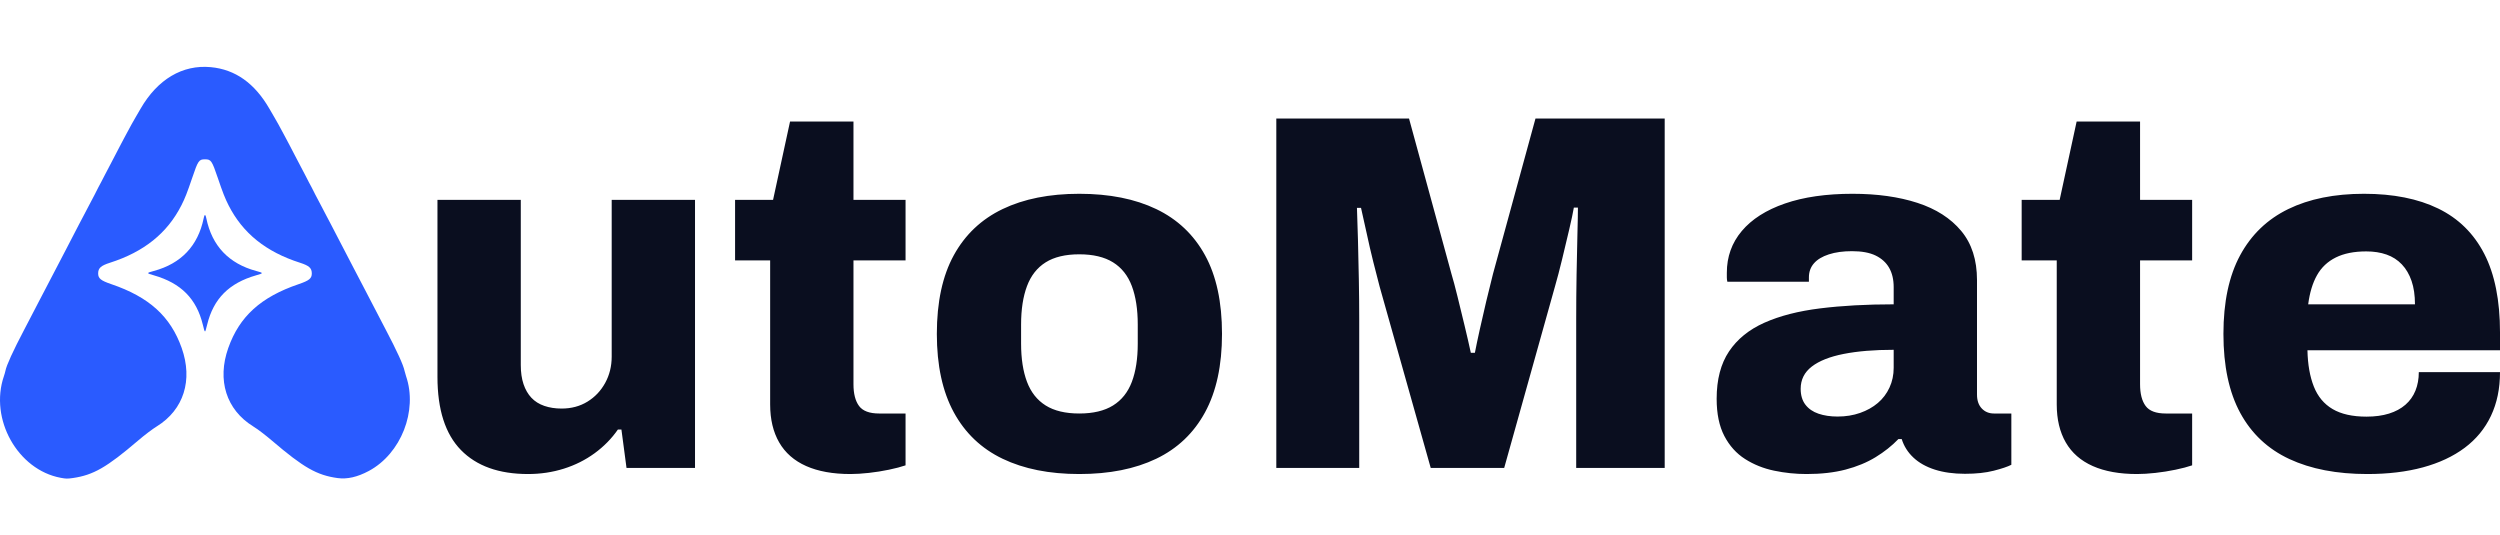
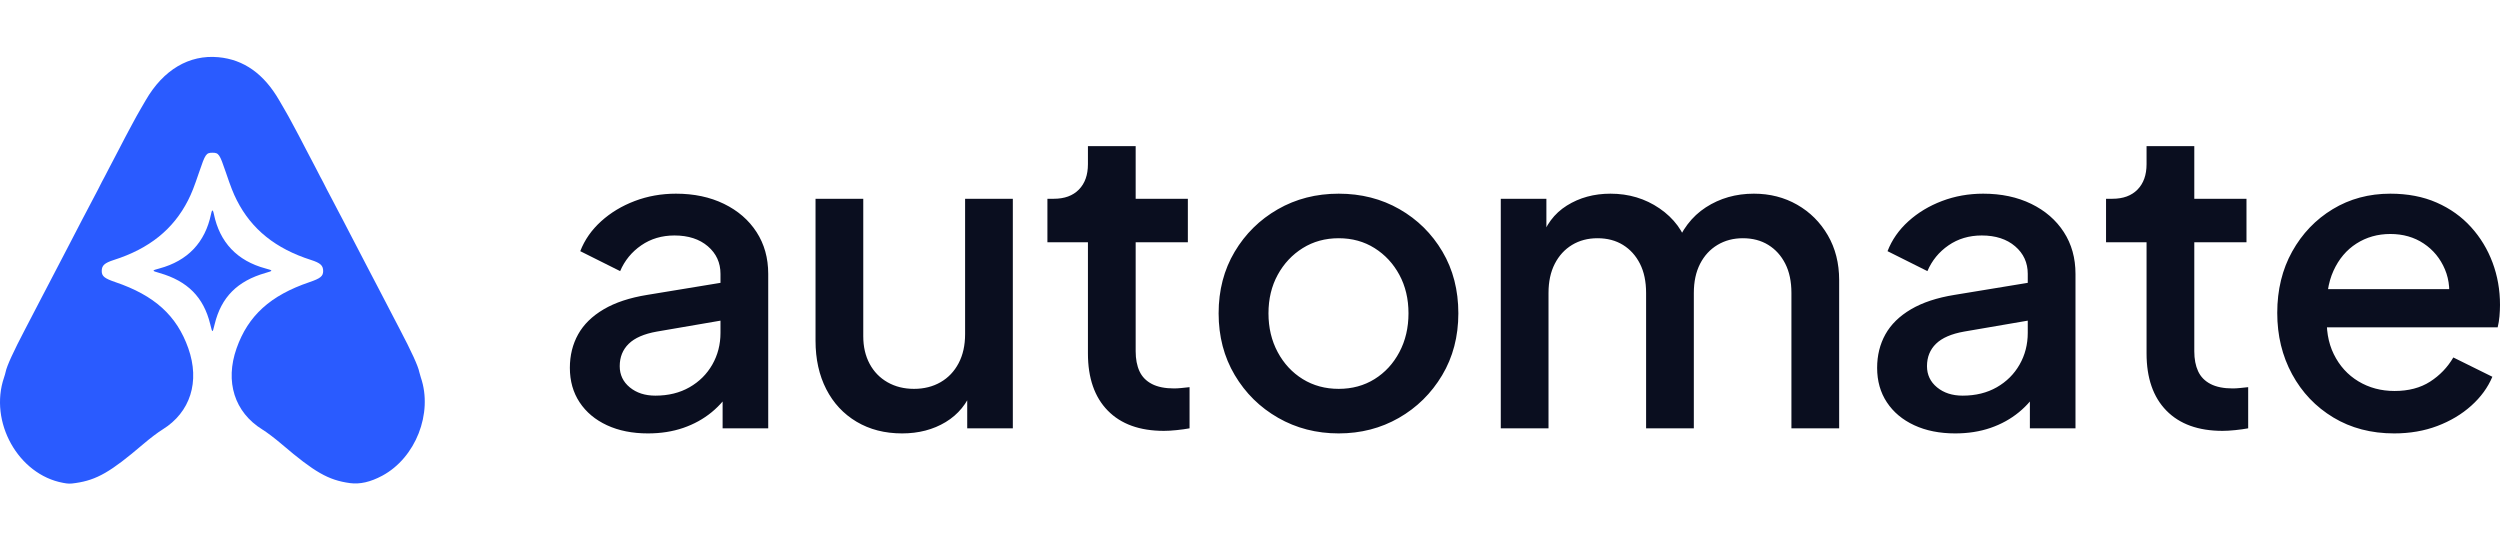
- <svg xmlns="http://www.w3.org/2000/svg" width="710.712" height="152" viewBox="0 0 710.712 152" fill="none" role="img" aria-label="AutoMate">
-   <g transform="translate(-1.116 133.025) scale(0.144568)">
-     <path d="M55.22 231.79 C33.4 227.76 19.03 202.05 26.47 180.38 C26.77 179.5 27.12 178.3 27.23 177.71 C27.78 174.86 31.04 167.74 36.79 156.78 C37.56 155.31 38.79 152.96 39.51 151.56 C40.24 150.15 41.41 147.9 42.11 146.56 C42.81 145.21 44.03 142.86 44.83 141.33 C45.63 139.81 46.83 137.51 47.5 136.22 C48.16 134.94 49.39 132.59 50.22 131 C51.05 129.41 52.33 126.96 53.06 125.56 C55.18 121.51 56.84 118.31 58.27 115.56 C58.99 114.15 60.22 111.8 60.98 110.33 C61.75 108.87 63.33 105.82 64.49 103.56 C65.66 101.29 66.69 99.34 66.78 99.22 C66.87 99.1 68 96.95 69.29 94.43 C70.57 91.92 71.91 89.37 72.27 88.77 C72.62 88.16 73.05 87.32 73.22 86.89 C73.39 86.46 73.83 85.61 74.18 85 C74.54 84.39 75.16 83.24 75.55 82.44 C75.95 81.65 76.88 79.85 77.62 78.44 C78.35 77.04 79.51 74.84 80.18 73.56 C80.85 72.27 82.02 70.02 82.79 68.56 C83.56 67.09 84.73 64.84 85.39 63.56 C86.06 62.27 86.88 60.72 87.22 60.11 C87.56 59.5 88.34 58.05 88.95 56.89 C90.31 54.32 91.68 51.84 93.15 49.33 C93.76 48.29 94.84 46.44 95.54 45.22 C104.13 30.33 116.74 22.85 131.04 24.19 C143.43 25.35 153.23 32.31 160.68 45.22 C161.38 46.44 162.46 48.29 163.07 49.33 C164.54 51.84 165.92 54.32 167.27 56.89 C167.88 58.05 168.66 59.5 169 60.11 C169.34 60.72 170.16 62.27 170.83 63.56 C171.49 64.84 172.66 67.09 173.43 68.56 C174.2 70.02 175.38 72.27 176.05 73.56 C176.72 74.84 177.87 77.04 178.61 78.44 C179.34 79.85 180.27 81.65 180.67 82.44 C181.06 83.24 181.68 84.39 182.04 85 C182.4 85.61 182.83 86.46 183 86.89 C183.17 87.32 183.6 88.16 183.95 88.77 C184.31 89.37 185.65 91.92 186.94 94.43 C188.22 96.95 189.35 99.1 189.44 99.22 C189.54 99.34 190.56 101.29 191.73 103.56 C192.89 105.82 194.47 108.87 195.24 110.33 C196.01 111.8 197.2 114.1 197.9 115.44 C199.47 118.47 201.41 122.21 203.16 125.56 C203.9 126.96 205.17 129.41 206 131 C206.83 132.59 208.06 134.94 208.73 136.22 C209.4 137.51 210.6 139.81 211.39 141.33 C212.19 142.86 213.41 145.21 214.11 146.56 C214.81 147.9 215.98 150.15 216.71 151.56 C217.44 152.96 218.66 155.31 219.43 156.78 C225.19 167.74 228.44 174.86 228.99 177.71 C229.11 178.3 229.45 179.5 229.75 180.38 C235.75 197.86 227.23 219.58 210.93 228.32 C205.16 231.41 199.98 232.59 195.1 231.91 C184.65 230.46 177.91 226.61 162 213.02 C158.54 210.07 154.8 207.23 152.44 205.77 C138.86 197.36 134.13 182.42 139.89 166.14 C145.53 150.2 156.36 140.39 175.47 133.89 C180.79 132.08 182.11 131 182.11 128.48 C182.11 125.77 180.77 124.55 176.19 123.08 C158.93 117.57 147.18 108.12 140.02 94 C138.24 90.49 137.11 87.62 134.58 80.16 C131.61 71.42 131.17 70.78 128.11 70.78 C125.05 70.78 124.61 71.42 121.65 80.16 C119.12 87.62 117.99 90.49 116.21 94 C109.04 108.12 97.29 117.57 80.03 123.08 C75.46 124.55 74.11 125.77 74.11 128.48 C74.11 131 75.43 132.08 80.75 133.89 C99.86 140.39 110.69 150.2 116.33 166.14 C122.09 182.42 117.36 197.36 103.78 205.77 C101.42 207.23 97.68 210.07 94.22 213.02 C78.47 226.48 71.67 230.39 61.42 231.88 C58.53 232.3 57.91 232.29 55.22 231.79 Z M127.68 156.94 C127.55 156.49 127.25 155.3 127 154.31 C123.8 141.24 115.98 133.37 102.28 129.43 C98.41 128.32 98.41 128.26 102.22 127.23 C116.06 123.5 124.56 114.53 127.43 100.67 C127.56 99.99 127.78 99.29 127.89 99.11 C128.2 98.64 128.47 99.11 128.8 100.67 C131.66 114.53 140.16 123.5 154 127.23 C157.81 128.26 157.81 128.32 153.94 129.43 C140.24 133.37 132.42 141.24 129.22 154.31 C128.51 157.22 128.33 157.78 128.11 157.78 C128 157.78 127.8 157.4 127.68 156.94 Z" fill="#2A5BFF" fill-rule="evenodd" transform="translate(-87.54 -882.21) scale(3.89)" />
-     <path d="M1046.03 12.0Q960.248 12.0 914.107 -35.206Q867.965 -82.413 867.965 -179.152V-527.087H1031.812V-202.239Q1031.812 -180.76 1037.225 -164.706Q1042.638 -148.651 1052.692 -137.967Q1062.747 -127.282 1078.029 -122.01Q1093.312 -116.738 1112.051 -116.738Q1140.704 -116.738 1162.856 -130.293Q1185.008 -143.847 1197.791 -167.184Q1210.574 -190.521 1210.574 -218.913V-527.087H1374.42V0.0H1239.726L1229.726 -75.435H1222.726Q1204.182 -48.717 1176.965 -28.859Q1149.748 -9.0 1116.346 1.5Q1082.943 12.0 1046.03 12.0Z M1680.072 12.0Q1628.355 12.0 1593.018 -3.696Q1557.682 -19.392 1539.932 -50.163Q1522.182 -80.935 1522.182 -124.891V-408.066H1453.204V-527.087H1527.899L1561.312 -681.152H1686.028V-527.087H1788.441V-408.066H1686.028V-164.607Q1686.028 -136.542 1697.028 -121.782Q1708.028 -107.021 1736.55 -107.021H1788.441V-5.087Q1775.18 -0.543 1755.789 3.5Q1736.398 7.543 1716.322 9.772Q1696.246 12.0 1680.072 12.0Z M2130.073 12.0Q2041.899 12.0 1979.28 -18.043Q1916.661 -48.087 1883.313 -109.359Q1849.965 -170.63 1849.965 -263.543Q1849.965 -357.457 1883.313 -418.228Q1916.661 -479.0 1979.28 -509.043Q2041.899 -539.087 2130.073 -539.087Q2218.704 -539.087 2281.367 -509.043Q2344.029 -479.0 2377.377 -418.228Q2410.725 -357.457 2410.725 -263.543Q2410.725 -170.63 2377.377 -109.359Q2344.029 -48.087 2281.367 -18.043Q2218.704 12.0 2130.073 12.0ZM2130.073 -107.021Q2171.008 -107.021 2196.432 -122.804Q2221.857 -138.586 2233.454 -169.293Q2245.052 -200.0 2245.052 -244.587V-281.956Q2245.052 -326.543 2233.454 -357.522Q2221.857 -388.5 2196.432 -404.283Q2171.008 -420.066 2130.073 -420.066Q2089.138 -420.066 2063.986 -404.283Q2038.834 -388.5 2027.236 -357.522Q2015.638 -326.543 2015.638 -281.956V-244.587Q2015.638 -200.0 2027.236 -169.293Q2038.834 -138.586 2063.986 -122.804Q2089.138 -107.021 2130.073 -107.021Z M2517.509 0.0V-687.087H2778.485L2862.029 -381.171Q2866.942 -364.975 2873.758 -337.258Q2880.573 -309.541 2887.703 -280.019Q2894.834 -250.498 2900.007 -226.433H2908.007Q2911.638 -245.237 2917.54 -271.856Q2923.442 -298.476 2930.301 -327.508Q2937.159 -356.541 2943.616 -381.627L3027.16 -687.087H3281.245V0.0H3107.225V-293.198Q3107.225 -335.937 3107.953 -380.035Q3108.682 -424.133 3109.638 -459.85Q3110.595 -495.567 3110.595 -511.893H3102.595Q3100.051 -496.915 3093.41 -468.545Q3086.769 -440.176 3079.399 -409.795Q3072.029 -379.415 3065.573 -357.132L2965.616 0.0H2821.16L2720.66 -356.675Q2715.203 -377.132 2708.247 -405.001Q2701.29 -432.871 2695.149 -461.697Q2689.007 -490.523 2684.094 -511.35H2676.094Q2677.094 -485.437 2678.094 -447.665Q2679.094 -409.893 2679.823 -369.491Q2680.551 -329.089 2680.551 -293.198V0.0Z M3560.291 12.0Q3527.965 12.0 3496.476 5.413Q3464.987 -1.174 3439.303 -17.532Q3413.618 -33.891 3398.52 -62.848Q3383.422 -91.804 3383.422 -136.0Q3383.422 -192.717 3407.694 -229.032Q3431.965 -265.348 3477.368 -285.576Q3522.77 -305.804 3587.074 -313.761Q3651.378 -321.717 3731.53 -321.717V-355.479Q3731.53 -377.935 3722.628 -393.49Q3713.726 -409.044 3696.041 -417.642Q3678.356 -426.24 3649.508 -426.24Q3623.377 -426.24 3604.007 -419.957Q3584.638 -413.674 3574.736 -402.305Q3564.834 -390.935 3564.834 -374.761V-366.196H3404.444Q3403.444 -370.652 3403.444 -374.565Q3403.444 -378.479 3403.444 -383.848Q3403.444 -431.022 3432.889 -465.924Q3462.335 -500.826 3517.672 -519.957Q3573.008 -539.087 3650.682 -539.087Q3723.225 -539.087 3778.149 -521.261Q3833.072 -503.435 3864.224 -466.163Q3895.376 -428.891 3895.376 -369.37V-144.195Q3895.376 -126.825 3904.746 -116.923Q3914.115 -107.021 3928.746 -107.021H3962.92V-6.174Q3951.833 -0.543 3928.213 5.5Q3904.594 11.543 3871.703 11.543Q3838.094 11.543 3812.431 3.315Q3786.769 -4.913 3770.323 -20.37Q3753.878 -35.826 3747.334 -56.739H3740.791Q3721.617 -36.826 3695.943 -21.141Q3670.269 -5.457 3636.867 3.272Q3603.465 12.0 3560.291 12.0ZM3621.203 -101.043Q3645.225 -101.043 3665.464 -108.141Q3685.704 -115.239 3700.389 -127.706Q3715.073 -140.174 3723.302 -158.011Q3731.53 -175.848 3731.53 -196.87V-232.283Q3674.356 -232.283 3633.291 -224.196Q3592.225 -216.109 3570.431 -199.283Q3548.638 -182.457 3548.638 -155.608Q3548.638 -136.521 3557.953 -124.38Q3567.268 -112.239 3583.681 -106.641Q3600.094 -101.043 3621.203 -101.043Z M4210.072 12.0Q4158.355 12.0 4123.018 -3.696Q4087.682 -19.392 4069.932 -50.163Q4052.182 -80.935 4052.182 -124.891V-408.066H3983.204V-527.087H4057.899L4091.312 -681.152H4216.028V-527.087H4318.441V-408.066H4216.028V-164.607Q4216.028 -136.542 4227.028 -121.782Q4238.028 -107.021 4266.55 -107.021H4318.441V-5.087Q4305.18 -0.543 4285.789 3.5Q4266.398 7.543 4246.322 9.772Q4226.246 12.0 4210.072 12.0Z M4662.942 12.0Q4572.964 12.0 4509.628 -17.5Q4446.291 -47.0 4413.128 -108.0Q4379.965 -169.0 4379.965 -263.543Q4379.965 -357.457 4412.857 -418.228Q4445.748 -479.0 4507.454 -509.043Q4569.16 -539.087 4656.421 -539.087Q4742.747 -539.087 4802.399 -510.043Q4862.05 -481.0 4892.941 -420.913Q4923.833 -360.826 4923.833 -266.283V-231.37H4545.181Q4546.094 -189.435 4557.736 -160.01Q4569.377 -130.586 4594.703 -115.717Q4620.029 -100.847 4661.225 -100.847Q4686.399 -100.847 4705.584 -106.847Q4724.769 -112.847 4737.867 -124.26Q4750.964 -135.673 4757.562 -151.956Q4764.16 -168.239 4764.16 -188.348H4923.833Q4923.833 -139.978 4906.061 -102.435Q4888.289 -64.891 4854.344 -39.532Q4820.398 -14.174 4772.148 -1.087Q4723.899 12.0 4662.942 12.0ZM4546.638 -321.717H4756.617Q4756.617 -348.196 4749.932 -367.663Q4743.247 -387.131 4730.834 -400.229Q4718.421 -413.327 4700.78 -419.555Q4683.138 -425.783 4660.769 -425.783Q4625.029 -425.783 4600.975 -413.87Q4576.92 -401.957 4564.007 -379.033Q4551.094 -356.109 4546.638 -321.717Z" fill="#0A0E1F" />
+ <svg xmlns="http://www.w3.org/2000/svg" width="703.006" height="152" viewBox="0 0 703.006 152" fill="none" role="img" aria-label="AutoMate">
+   <g transform="translate(0.000 120.444) scale(0.119314)">
+     <path d="M55.22 231.79 C33.4 227.76 19.03 202.05 26.47 180.38 C26.77 179.5 27.12 178.3 27.23 177.71 C27.78 174.86 31.04 167.74 36.79 156.78 C37.56 155.31 38.79 152.96 39.51 151.56 C40.24 150.15 41.41 147.9 42.11 146.56 C42.81 145.21 44.03 142.86 44.83 141.33 C45.63 139.81 46.83 137.51 47.5 136.22 C48.16 134.94 49.39 132.59 50.22 131 C51.05 129.41 52.33 126.96 53.06 125.56 C55.18 121.51 56.84 118.31 58.27 115.56 C58.99 114.15 60.22 111.8 60.98 110.33 C61.75 108.87 63.33 105.82 64.49 103.56 C65.66 101.29 66.69 99.34 66.78 99.22 C66.87 99.1 68 96.95 69.29 94.43 C70.57 91.92 71.91 89.37 72.27 88.77 C72.62 88.16 73.05 87.32 73.22 86.89 C73.39 86.46 73.83 85.61 74.18 85 C74.54 84.39 75.16 83.24 75.55 82.44 C75.95 81.65 76.88 79.85 77.62 78.44 C78.35 77.04 79.51 74.84 80.18 73.56 C80.85 72.27 82.02 70.02 82.79 68.56 C83.56 67.09 84.73 64.84 85.39 63.56 C86.06 62.27 86.88 60.72 87.22 60.11 C87.56 59.5 88.34 58.05 88.95 56.89 C90.31 54.32 91.68 51.84 93.15 49.33 C93.76 48.29 94.84 46.44 95.54 45.22 C104.13 30.33 116.74 22.85 131.04 24.19 C143.43 25.35 153.23 32.31 160.68 45.22 C161.38 46.44 162.46 48.29 163.07 49.33 C164.54 51.84 165.92 54.32 167.27 56.89 C167.88 58.05 168.66 59.5 169 60.11 C169.34 60.72 170.16 62.27 170.83 63.56 C171.49 64.84 172.66 67.09 173.43 68.56 C174.2 70.02 175.38 72.27 176.05 73.56 C176.72 74.84 177.87 77.04 178.61 78.44 C179.34 79.85 180.27 81.65 180.67 82.44 C181.06 83.24 181.68 84.39 182.04 85 C182.4 85.61 182.83 86.46 183 86.89 C183.17 87.32 183.6 88.16 183.95 88.77 C184.31 89.37 185.65 91.92 186.94 94.43 C188.22 96.95 189.35 99.1 189.44 99.22 C189.54 99.34 190.56 101.29 191.73 103.56 C192.89 105.82 194.47 108.87 195.24 110.33 C196.01 111.8 197.2 114.1 197.9 115.44 C199.47 118.47 201.41 122.21 203.16 125.56 C203.9 126.96 205.17 129.41 206 131 C206.83 132.59 208.06 134.94 208.73 136.22 C209.4 137.51 210.6 139.81 211.39 141.33 C212.19 142.86 213.41 145.21 214.11 146.56 C214.81 147.9 215.98 150.15 216.71 151.56 C217.44 152.96 218.66 155.31 219.43 156.78 C225.19 167.74 228.44 174.86 228.99 177.71 C229.11 178.3 229.45 179.5 229.75 180.38 C235.75 197.86 227.23 219.58 210.93 228.32 C205.16 231.41 199.98 232.59 195.1 231.91 C184.65 230.46 177.91 226.61 162 213.02 C158.54 210.07 154.8 207.23 152.44 205.77 C138.86 197.36 134.13 182.42 139.89 166.14 C145.53 150.2 156.36 140.39 175.47 133.89 C180.79 132.08 182.11 131 182.11 128.48 C182.11 125.77 180.77 124.55 176.19 123.08 C158.93 117.57 147.18 108.12 140.02 94 C138.24 90.49 137.11 87.62 134.58 80.16 C131.61 71.42 131.17 70.78 128.11 70.78 C125.05 70.78 124.61 71.42 121.65 80.16 C119.12 87.62 117.99 90.49 116.21 94 C109.04 108.12 97.29 117.57 80.03 123.08 C75.46 124.55 74.11 125.77 74.11 128.48 C74.11 131 75.43 132.08 80.75 133.89 C99.86 140.39 110.69 150.2 116.33 166.14 C122.09 182.42 117.36 197.36 103.78 205.77 C101.42 207.23 97.68 210.07 94.22 213.02 C78.47 226.48 71.67 230.39 61.42 231.88 C58.53 232.3 57.91 232.29 55.22 231.79 Z M127.68 156.94 C127.55 156.49 127.25 155.3 127 154.31 C123.8 141.24 115.98 133.37 102.28 129.43 C98.41 128.32 98.41 128.26 102.22 127.23 C116.06 123.5 124.56 114.53 127.43 100.67 C127.56 99.99 127.78 99.29 127.89 99.11 C128.2 98.64 128.47 99.11 128.8 100.67 C131.66 114.53 140.16 123.5 154 127.23 C157.81 128.26 157.81 128.32 153.94 129.43 C140.24 133.37 132.42 141.24 129.22 154.31 C128.51 157.22 128.33 157.78 128.11 157.78 C128 157.78 127.8 157.4 127.68 156.94 Z" fill="#2A5BFF" fill-rule="evenodd" transform="translate(-118.328 -991.520) scale(4.831984)" />
+     <path d="M1527.07 12Q1472.07 12 1430.57 -7.25Q1389.07 -26.5 1366.07 -61.25Q1343.07 -96 1343.07 -142.5Q1343.07 -186.5 1362.57 -221.5Q1382.07 -256.5 1422.82 -280.5Q1463.57 -304.5 1525.57 -314.5L1714.07 -345.5V-256.5L1548.07 -228Q1503.07 -220 1481.82 -199.25Q1460.57 -178.5 1460.57 -146.5Q1460.57 -116 1484.32 -96.5Q1508.07 -77 1544.57 -77Q1590.57 -77 1625.07 -96.75Q1659.57 -116.5 1678.82 -150.25Q1698.07 -184 1698.07 -225V-364Q1698.07 -403.5 1668.32 -429Q1638.57 -454.5 1589.57 -454.5Q1545.07 -454.5 1511.32 -431.25Q1477.57 -408 1461.57 -370.5L1367.57 -417.5Q1383.07 -457.5 1416.82 -488Q1450.57 -518.5 1496.07 -535.75Q1541.57 -553 1593.07 -553Q1657.07 -553 1706.32 -529Q1755.57 -505 1783.07 -462.5Q1810.57 -420 1810.57 -364V0H1703.07V-97.5L1725.57 -95Q1706.57 -62 1677.32 -38Q1648.07 -14 1610.32 -1Q1572.57 12 1527.07 12Z M2126.07 12Q2065.07 12 2018.82 -15.5Q1972.57 -43 1947.32 -92.25Q1922.07 -141.5 1922.07 -206.5V-541H2034.57V-217Q2034.57 -180 2049.57 -152Q2064.57 -124 2091.82 -108.5Q2119.07 -93 2154.07 -93Q2189.57 -93 2216.82 -108.75Q2244.07 -124.5 2259.32 -153.5Q2274.57 -182.5 2274.57 -222V-541H2387.07V0H2279.57V-106L2292.07 -92Q2273.07 -41.5 2228.82 -14.75Q2184.57 12 2126.07 12Z M2743.07 6Q2657.57 6 2610.82 -41.75Q2564.07 -89.5 2564.07 -176.5V-438.5H2468.57V-541H2483.57Q2521.57 -541 2542.82 -562.75Q2564.07 -584.5 2564.07 -622.5V-665H2676.57V-541H2799.57V-438.5H2676.57V-181.5Q2676.57 -154 2685.57 -134.5Q2694.57 -115 2714.82 -104.5Q2735.07 -94 2767.07 -94Q2774.57 -94 2784.57 -95Q2794.57 -96 2803.57 -97V0Q2790.07 2.5 2773.07 4.25Q2756.07 6 2743.07 6Z M3155.07 12Q3076.57 12 3012.32 -24.75Q2948.07 -61.5 2910.07 -125.5Q2872.07 -189.5 2872.07 -271Q2872.07 -352.5 2909.82 -416Q2947.57 -479.5 3011.57 -516.25Q3075.57 -553 3155.07 -553Q3234.57 -553 3298.32 -516.5Q3362.07 -480 3399.57 -416.5Q3437.07 -353 3437.07 -271Q3437.07 -189 3398.82 -125Q3360.57 -61 3296.82 -24.5Q3233.07 12 3155.07 12ZM3155.07 -93Q3202.57 -93 3239.57 -116Q3276.57 -139 3298.07 -179.5Q3319.57 -220 3319.57 -271Q3319.57 -322 3298.07 -361.75Q3276.57 -401.5 3239.57 -424.75Q3202.57 -448 3155.07 -448Q3107.57 -448 3070.32 -424.75Q3033.07 -401.5 3011.32 -361.75Q2989.57 -322 2989.57 -271Q2989.57 -220 3011.32 -179.5Q3033.07 -139 3070.32 -116Q3107.57 -93 3155.07 -93Z M3537.07 0V-541H3644.57V-423.5L3631.07 -442Q3648.07 -497 3692.82 -525Q3737.57 -553 3795.57 -553Q3860.57 -553 3911.32 -518.25Q3962.07 -483.5 3979.07 -426.5L3947.07 -424Q3970.57 -488.5 4020.32 -520.75Q4070.07 -553 4133.57 -553Q4190.07 -553 4235.57 -527Q4281.07 -501 4307.82 -455Q4334.57 -409 4334.57 -349.5V0H4222.07V-319Q4222.07 -359.5 4207.57 -388Q4193.07 -416.5 4167.57 -432.25Q4142.07 -448 4107.57 -448Q4074.07 -448 4047.82 -432.25Q4021.57 -416.5 4006.82 -387.75Q3992.07 -359 3992.07 -319V0H3879.57V-319Q3879.57 -359.5 3865.07 -388Q3850.57 -416.5 3825.07 -432.25Q3799.57 -448 3765.07 -448Q3731.07 -448 3705.07 -432.25Q3679.07 -416.5 3664.32 -387.75Q3649.57 -359 3649.57 -319V0Z M4608.07 12Q4553.07 12 4511.57 -7.25Q4470.07 -26.5 4447.07 -61.25Q4424.07 -96 4424.07 -142.5Q4424.07 -186.5 4443.57 -221.5Q4463.07 -256.5 4503.82 -280.5Q4544.57 -304.5 4606.57 -314.5L4795.07 -345.5V-256.5L4629.07 -228Q4584.07 -220 4562.82 -199.25Q4541.57 -178.5 4541.57 -146.5Q4541.57 -116 4565.32 -96.5Q4589.07 -77 4625.57 -77Q4671.57 -77 4706.07 -96.75Q4740.57 -116.5 4759.82 -150.25Q4779.07 -184 4779.07 -225V-364Q4779.07 -403.5 4749.32 -429Q4719.57 -454.5 4670.57 -454.5Q4626.07 -454.5 4592.32 -431.25Q4558.57 -408 4542.57 -370.5L4448.57 -417.5Q4464.07 -457.5 4497.82 -488Q4531.57 -518.5 4577.07 -535.75Q4622.57 -553 4674.07 -553Q4738.07 -553 4787.32 -529Q4836.57 -505 4864.07 -462.5Q4891.57 -420 4891.57 -364V0H4784.07V-97.5L4806.57 -95Q4787.57 -62 4758.32 -38Q4729.07 -14 4691.32 -1Q4653.57 12 4608.07 12Z M5238.07 6Q5152.57 6 5105.82 -41.75Q5059.07 -89.5 5059.07 -176.5V-438.5H4963.57V-541H4978.57Q5016.57 -541 5037.82 -562.75Q5059.07 -584.5 5059.07 -622.5V-665H5171.57V-541H5294.57V-438.5H5171.57V-181.5Q5171.57 -154 5180.57 -134.5Q5189.57 -115 5209.82 -104.5Q5230.07 -94 5262.07 -94Q5269.57 -94 5279.57 -95Q5289.57 -96 5298.57 -97V0Q5285.07 2.5 5268.07 4.25Q5251.07 6 5238.07 6Z M5642.57 12Q5561.57 12 5499.32 -25.5Q5437.07 -63 5402.07 -127.5Q5367.07 -192 5367.07 -272Q5367.07 -353.5 5402.32 -416.75Q5437.57 -480 5497.82 -516.5Q5558.07 -553 5633.57 -553Q5695.07 -553 5742.82 -532Q5790.57 -511 5823.82 -474.25Q5857.07 -437.5 5874.57 -390.5Q5892.07 -343.5 5892.07 -291Q5892.07 -278 5890.82 -264Q5889.57 -250 5886.57 -238H5455.57V-328H5822.57L5769.07 -287Q5778.57 -336 5762.32 -374.5Q5746.07 -413 5712.32 -435.5Q5678.57 -458 5633.57 -458Q5589.07 -458 5553.82 -435.5Q5518.57 -413 5499.57 -371.25Q5480.57 -329.5 5484.57 -271Q5480.07 -216 5500.32 -174.75Q5520.57 -133.5 5558.32 -110.75Q5596.07 -88 5643.57 -88Q5693.07 -88 5727.32 -110Q5761.57 -132 5782.07 -167L5874.07 -121.5Q5858.07 -83.5 5824.32 -53.25Q5790.57 -23 5744.32 -5.5Q5698.07 12 5642.57 12Z" fill="#0A0E1F" />
  </g>
</svg>
